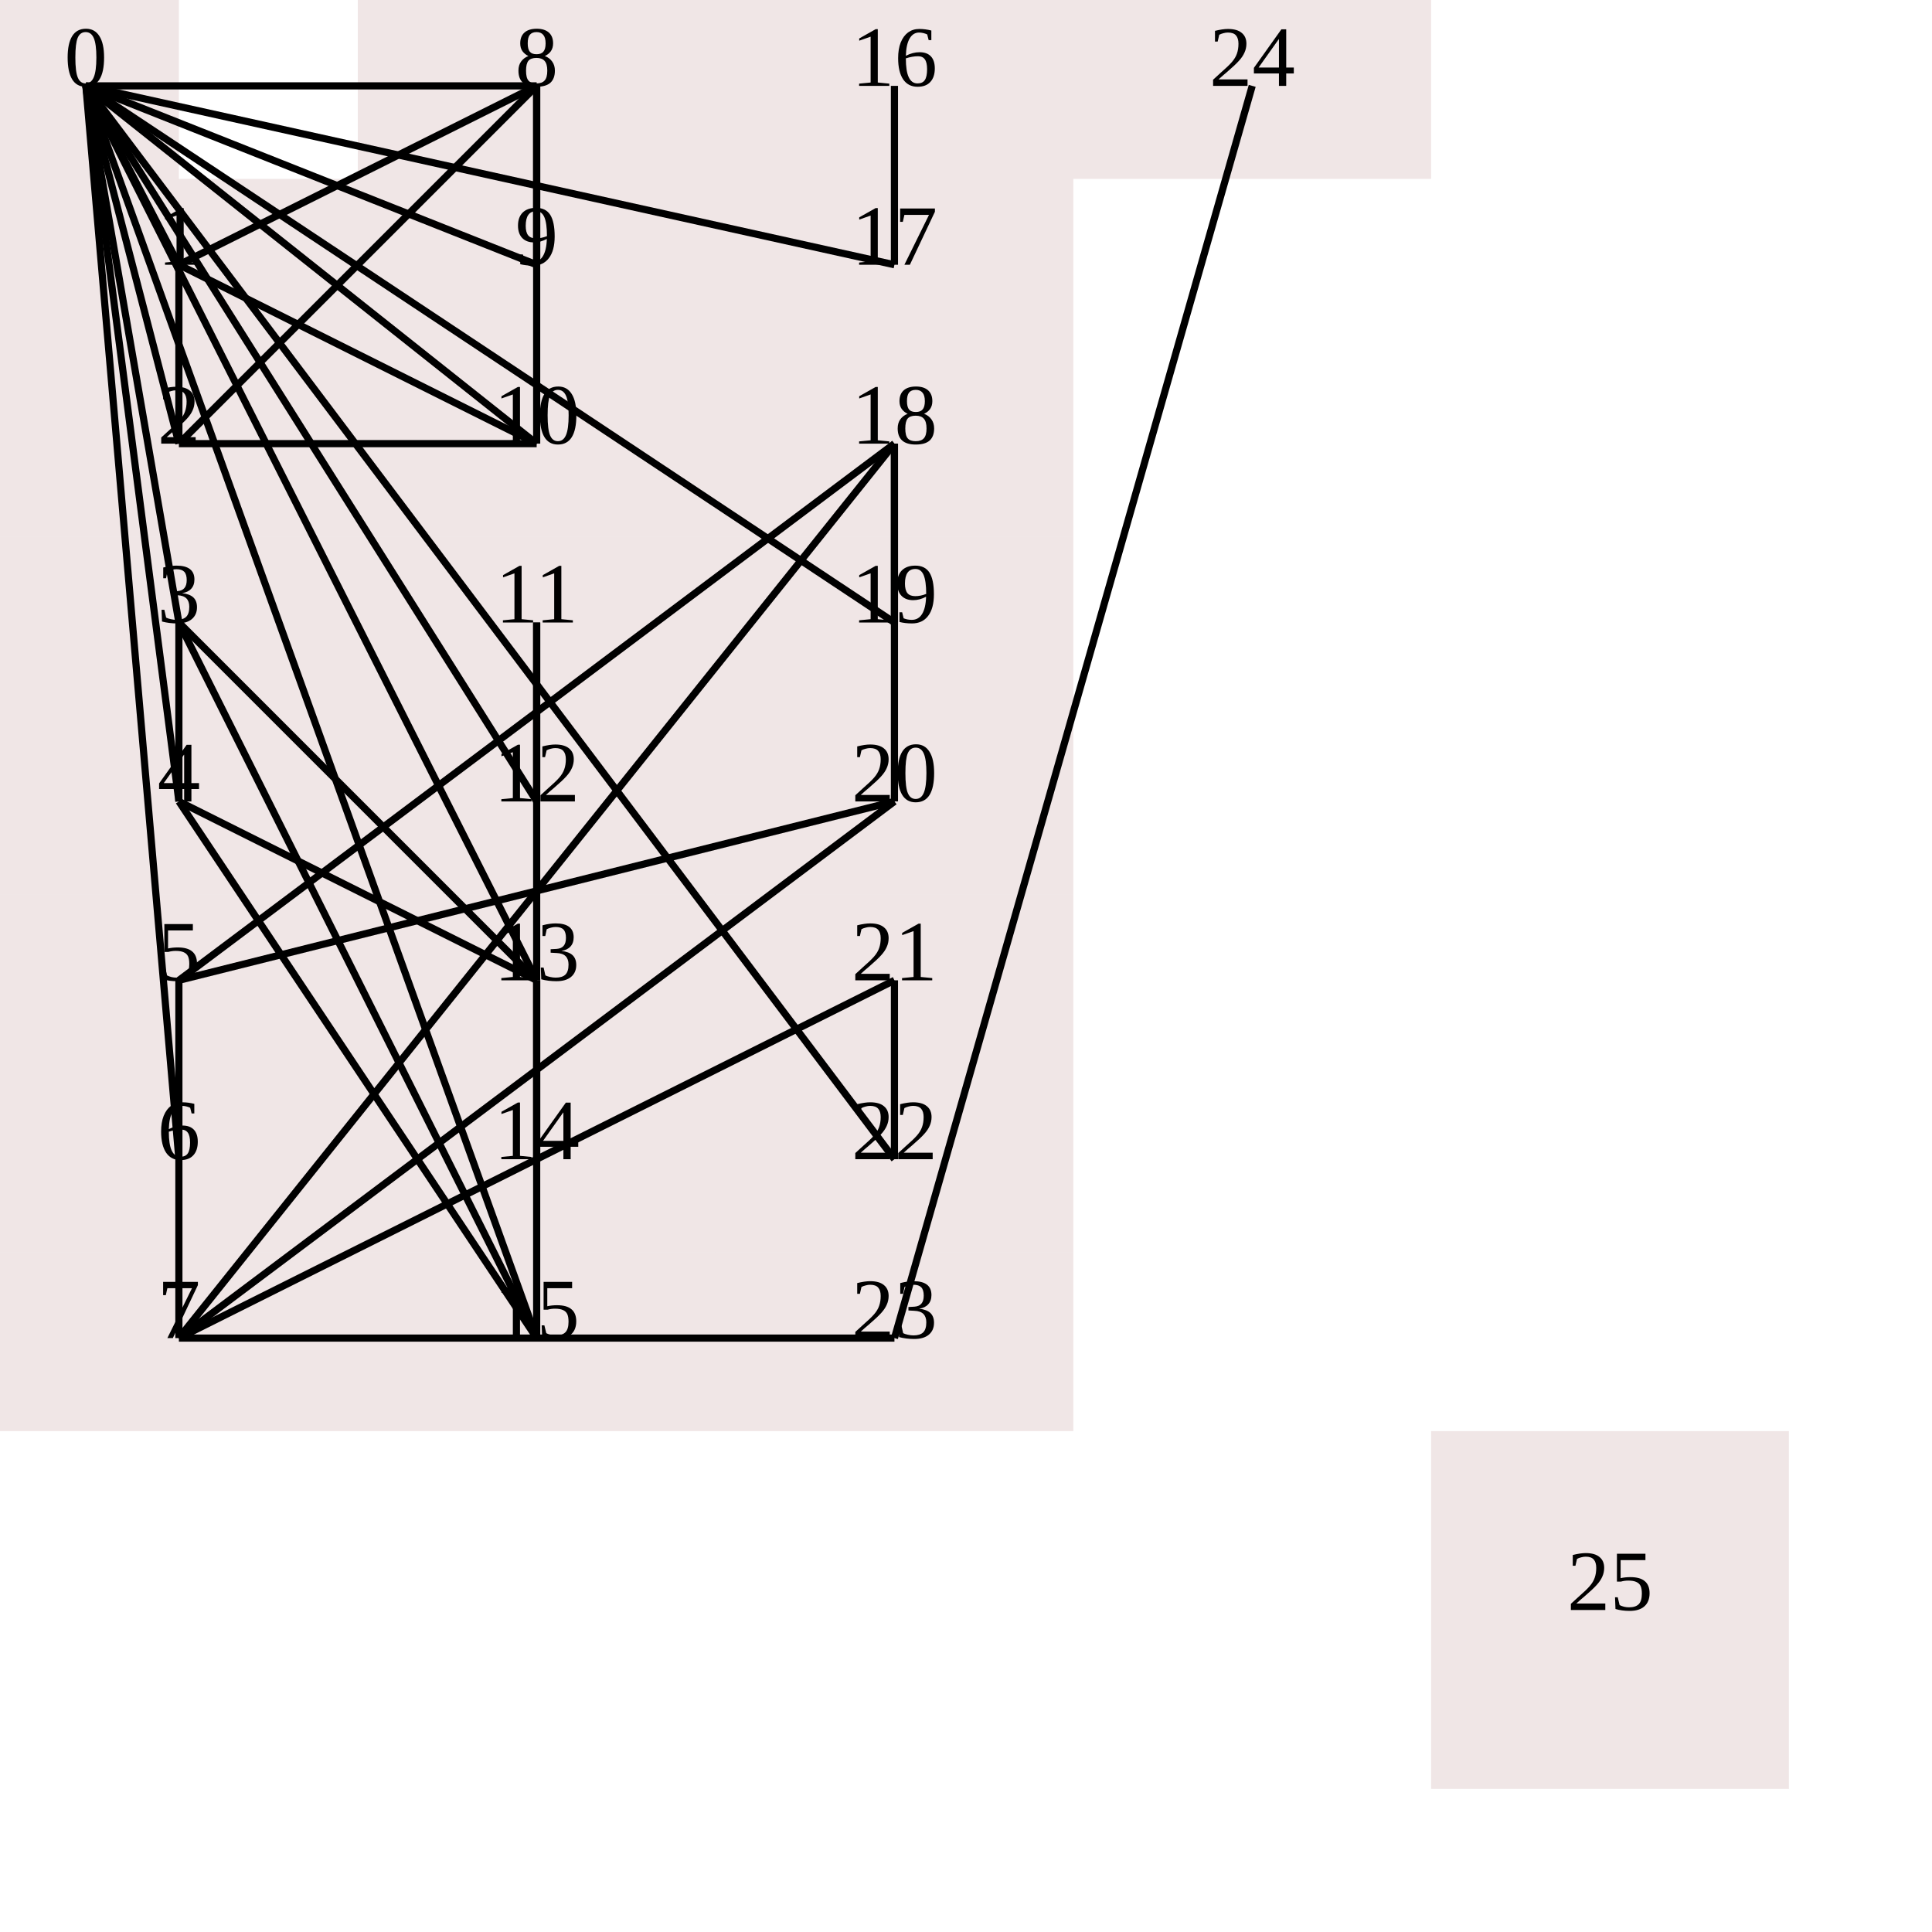
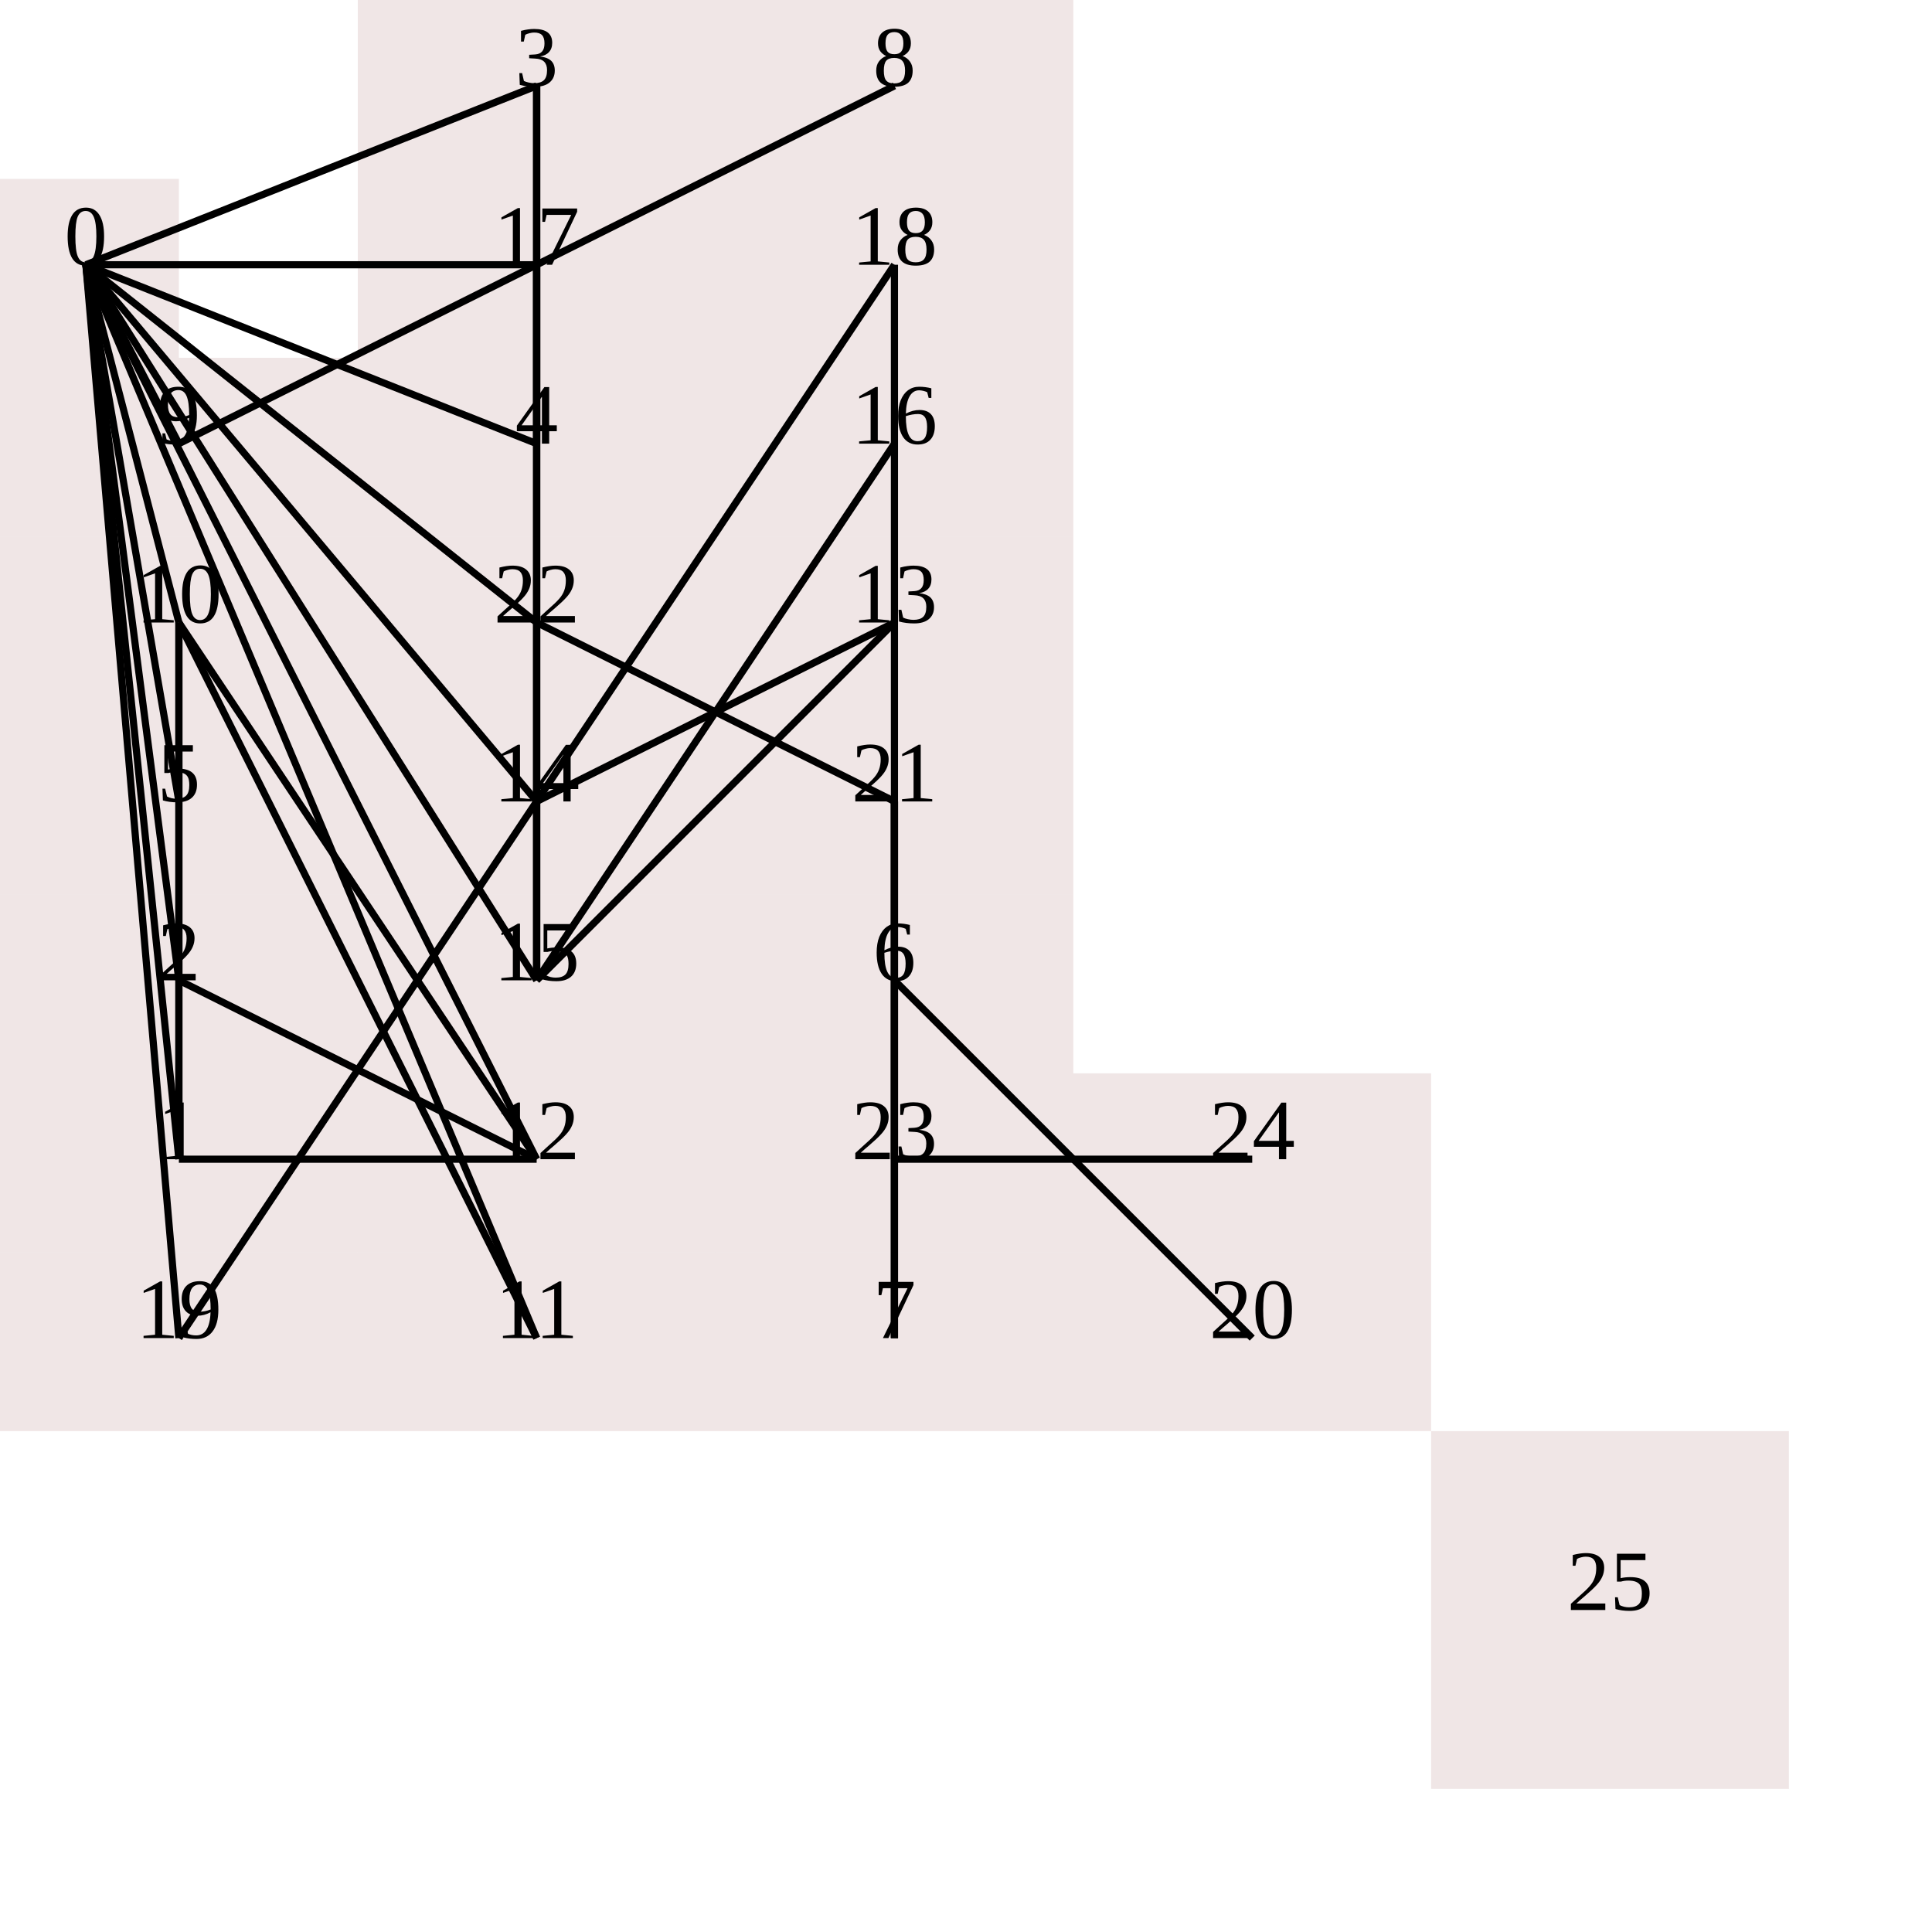
<svg xmlns="http://www.w3.org/2000/svg" width="270" height="270">
  <rect x="0" y="0" width="270" height="270" fill="rgb(255,255,255)" />
  <rect x="0" y="0" width="225" height="225" fill="rgba(255,255,255,1)" />
-   <rect x="0" y="0" width="25" height="25" fill="rgba(100,0,0,0.1)" />
-   <text x="12" y="12" text-anchor="middle" alignment-baseline="middle" fill="black">0</text>
-   <rect x="0" y="25" width="50" height="25" fill="rgba(100,0,0,0.1)" />
-   <text x="25" y="37" text-anchor="middle" alignment-baseline="middle" fill="black">1</text>
+   <rect x="0" y="25" width="25" height="25" fill="rgba(100,0,0,0.1)" />
+   <text x="12" y="37" text-anchor="middle" alignment-baseline="middle" fill="black">0</text>
+   <rect x="0" y="150" width="50" height="25" fill="rgba(100,0,0,0.1)" />
+   <text x="25" y="162" text-anchor="middle" alignment-baseline="middle" fill="black">1</text>
+   <rect x="0" y="125" width="50" height="25" fill="rgba(100,0,0,0.1)" />
+   <text x="25" y="137" text-anchor="middle" alignment-baseline="middle" fill="black">2</text>
+   <rect x="50" y="0" width="50" height="25" fill="rgba(100,0,0,0.1)" />
+   <text x="75" y="12" text-anchor="middle" alignment-baseline="middle" fill="black">3</text>
+   <rect x="50" y="50" width="50" height="25" fill="rgba(100,0,0,0.1)" />
+   <text x="75" y="62" text-anchor="middle" alignment-baseline="middle" fill="black">4</text>
+   <rect x="0" y="100" width="50" height="25" fill="rgba(100,0,0,0.1)" />
+   <text x="25" y="112" text-anchor="middle" alignment-baseline="middle" fill="black">5</text>
+   <rect x="100" y="125" width="50" height="25" fill="rgba(100,0,0,0.1)" />
+   <text x="125" y="137" text-anchor="middle" alignment-baseline="middle" fill="black">6</text>
+   <rect x="100" y="175" width="50" height="25" fill="rgba(100,0,0,0.1)" />
+   <text x="125" y="187" text-anchor="middle" alignment-baseline="middle" fill="black">7</text>
+   <rect x="100" y="0" width="50" height="25" fill="rgba(100,0,0,0.1)" />
+   <text x="125" y="12" text-anchor="middle" alignment-baseline="middle" fill="black">8</text>
  <rect x="0" y="50" width="50" height="25" fill="rgba(100,0,0,0.1)" />
-   <text x="25" y="62" text-anchor="middle" alignment-baseline="middle" fill="black">2</text>
+   <text x="25" y="62" text-anchor="middle" alignment-baseline="middle" fill="black">9</text>
  <rect x="0" y="75" width="50" height="25" fill="rgba(100,0,0,0.1)" />
-   <text x="25" y="87" text-anchor="middle" alignment-baseline="middle" fill="black">3</text>
-   <rect x="0" y="100" width="50" height="25" fill="rgba(100,0,0,0.1)" />
-   <text x="25" y="112" text-anchor="middle" alignment-baseline="middle" fill="black">4</text>
-   <rect x="0" y="125" width="50" height="25" fill="rgba(100,0,0,0.1)" />
-   <text x="25" y="137" text-anchor="middle" alignment-baseline="middle" fill="black">5</text>
-   <rect x="0" y="150" width="50" height="25" fill="rgba(100,0,0,0.1)" />
-   <text x="25" y="162" text-anchor="middle" alignment-baseline="middle" fill="black">6</text>
+   <text x="25" y="87" text-anchor="middle" alignment-baseline="middle" fill="black">10</text>
+   <rect x="50" y="175" width="50" height="25" fill="rgba(100,0,0,0.1)" />
+   <text x="75" y="187" text-anchor="middle" alignment-baseline="middle" fill="black">11</text>
+   <rect x="50" y="150" width="50" height="25" fill="rgba(100,0,0,0.1)" />
+   <text x="75" y="162" text-anchor="middle" alignment-baseline="middle" fill="black">12</text>
+   <rect x="100" y="75" width="50" height="25" fill="rgba(100,0,0,0.1)" />
+   <text x="125" y="87" text-anchor="middle" alignment-baseline="middle" fill="black">13</text>
+   <rect x="50" y="100" width="50" height="25" fill="rgba(100,0,0,0.1)" />
+   <text x="75" y="112" text-anchor="middle" alignment-baseline="middle" fill="black">14</text>
+   <rect x="50" y="125" width="50" height="25" fill="rgba(100,0,0,0.1)" />
+   <text x="75" y="137" text-anchor="middle" alignment-baseline="middle" fill="black">15</text>
+   <rect x="100" y="50" width="50" height="25" fill="rgba(100,0,0,0.1)" />
+   <text x="125" y="62" text-anchor="middle" alignment-baseline="middle" fill="black">16</text>
+   <rect x="50" y="25" width="50" height="25" fill="rgba(100,0,0,0.1)" />
+   <text x="75" y="37" text-anchor="middle" alignment-baseline="middle" fill="black">17</text>
+   <rect x="100" y="25" width="50" height="25" fill="rgba(100,0,0,0.1)" />
+   <text x="125" y="37" text-anchor="middle" alignment-baseline="middle" fill="black">18</text>
  <rect x="0" y="175" width="50" height="25" fill="rgba(100,0,0,0.1)" />
-   <text x="25" y="187" text-anchor="middle" alignment-baseline="middle" fill="black">7</text>
-   <rect x="50" y="0" width="50" height="25" fill="rgba(100,0,0,0.1)" />
-   <text x="75" y="12" text-anchor="middle" alignment-baseline="middle" fill="black">8</text>
-   <rect x="50" y="25" width="50" height="25" fill="rgba(100,0,0,0.1)" />
-   <text x="75" y="37" text-anchor="middle" alignment-baseline="middle" fill="black">9</text>
-   <rect x="50" y="50" width="50" height="25" fill="rgba(100,0,0,0.1)" />
-   <text x="75" y="62" text-anchor="middle" alignment-baseline="middle" fill="black">10</text>
+   <text x="25" y="187" text-anchor="middle" alignment-baseline="middle" fill="black">19</text>
+   <rect x="150" y="175" width="50" height="25" fill="rgba(100,0,0,0.1)" />
+   <text x="175" y="187" text-anchor="middle" alignment-baseline="middle" fill="black">20</text>
+   <rect x="100" y="100" width="50" height="25" fill="rgba(100,0,0,0.1)" />
+   <text x="125" y="112" text-anchor="middle" alignment-baseline="middle" fill="black">21</text>
  <rect x="50" y="75" width="50" height="25" fill="rgba(100,0,0,0.1)" />
-   <text x="75" y="87" text-anchor="middle" alignment-baseline="middle" fill="black">11</text>
-   <rect x="50" y="100" width="50" height="25" fill="rgba(100,0,0,0.1)" />
-   <text x="75" y="112" text-anchor="middle" alignment-baseline="middle" fill="black">12</text>
-   <rect x="50" y="125" width="50" height="25" fill="rgba(100,0,0,0.1)" />
-   <text x="75" y="137" text-anchor="middle" alignment-baseline="middle" fill="black">13</text>
-   <rect x="50" y="150" width="50" height="25" fill="rgba(100,0,0,0.1)" />
-   <text x="75" y="162" text-anchor="middle" alignment-baseline="middle" fill="black">14</text>
-   <rect x="50" y="175" width="50" height="25" fill="rgba(100,0,0,0.1)" />
-   <text x="75" y="187" text-anchor="middle" alignment-baseline="middle" fill="black">15</text>
-   <rect x="100" y="0" width="50" height="25" fill="rgba(100,0,0,0.1)" />
-   <text x="125" y="12" text-anchor="middle" alignment-baseline="middle" fill="black">16</text>
-   <rect x="100" y="25" width="50" height="25" fill="rgba(100,0,0,0.1)" />
-   <text x="125" y="37" text-anchor="middle" alignment-baseline="middle" fill="black">17</text>
-   <rect x="100" y="50" width="50" height="25" fill="rgba(100,0,0,0.1)" />
-   <text x="125" y="62" text-anchor="middle" alignment-baseline="middle" fill="black">18</text>
-   <rect x="100" y="75" width="50" height="25" fill="rgba(100,0,0,0.1)" />
-   <text x="125" y="87" text-anchor="middle" alignment-baseline="middle" fill="black">19</text>
-   <rect x="100" y="100" width="50" height="25" fill="rgba(100,0,0,0.1)" />
-   <text x="125" y="112" text-anchor="middle" alignment-baseline="middle" fill="black">20</text>
-   <rect x="100" y="125" width="50" height="25" fill="rgba(100,0,0,0.1)" />
-   <text x="125" y="137" text-anchor="middle" alignment-baseline="middle" fill="black">21</text>
+   <text x="75" y="87" text-anchor="middle" alignment-baseline="middle" fill="black">22</text>
  <rect x="100" y="150" width="50" height="25" fill="rgba(100,0,0,0.1)" />
-   <text x="125" y="162" text-anchor="middle" alignment-baseline="middle" fill="black">22</text>
-   <rect x="100" y="175" width="50" height="25" fill="rgba(100,0,0,0.1)" />
-   <text x="125" y="187" text-anchor="middle" alignment-baseline="middle" fill="black">23</text>
-   <rect x="150" y="0" width="50" height="25" fill="rgba(100,0,0,0.1)" />
-   <text x="175" y="12" text-anchor="middle" alignment-baseline="middle" fill="black">24</text>
+   <text x="125" y="162" text-anchor="middle" alignment-baseline="middle" fill="black">23</text>
+   <rect x="150" y="150" width="50" height="25" fill="rgba(100,0,0,0.1)" />
+   <text x="175" y="162" text-anchor="middle" alignment-baseline="middle" fill="black">24</text>
  <rect x="200" y="200" width="50" height="50" fill="rgba(100,0,0,0.1)" />
  <text x="225" y="225" text-anchor="middle" alignment-baseline="middle" fill="black">25</text>
-   <line x1="12" y1="12" x2="25" y2="62" stroke="black" stroke-width="1" />
-   <line x1="12" y1="12" x2="25" y2="37" stroke="black" stroke-width="1" />
-   <line x1="12" y1="12" x2="25" y2="162" stroke="black" stroke-width="1" />
-   <line x1="12" y1="12" x2="75" y2="37" stroke="black" stroke-width="1" />
-   <line x1="12" y1="12" x2="75" y2="62" stroke="black" stroke-width="1" />
-   <line x1="12" y1="12" x2="75" y2="137" stroke="black" stroke-width="1" />
-   <line x1="12" y1="12" x2="75" y2="112" stroke="black" stroke-width="1" />
-   <line x1="12" y1="12" x2="75" y2="12" stroke="black" stroke-width="1" />
-   <line x1="12" y1="12" x2="125" y2="87" stroke="black" stroke-width="1" />
-   <line x1="12" y1="12" x2="25" y2="112" stroke="black" stroke-width="1" />
-   <line x1="12" y1="12" x2="75" y2="187" stroke="black" stroke-width="1" />
-   <line x1="12" y1="12" x2="25" y2="87" stroke="black" stroke-width="1" />
-   <line x1="12" y1="12" x2="125" y2="37" stroke="black" stroke-width="1" />
-   <line x1="12" y1="12" x2="125" y2="162" stroke="black" stroke-width="1" />
-   <line x1="25" y1="37" x2="25" y2="62" stroke="black" stroke-width="1" />
-   <line x1="25" y1="37" x2="75" y2="62" stroke="black" stroke-width="1" />
-   <line x1="25" y1="37" x2="75" y2="12" stroke="black" stroke-width="1" />
-   <line x1="25" y1="62" x2="75" y2="62" stroke="black" stroke-width="1" />
-   <line x1="25" y1="62" x2="75" y2="12" stroke="black" stroke-width="1" />
-   <line x1="25" y1="87" x2="25" y2="112" stroke="black" stroke-width="1" />
+   <line x1="12" y1="37" x2="25" y2="62" stroke="black" stroke-width="1" />
+   <line x1="12" y1="37" x2="25" y2="87" stroke="black" stroke-width="1" />
+   <line x1="12" y1="37" x2="25" y2="112" stroke="black" stroke-width="1" />
+   <line x1="12" y1="37" x2="25" y2="137" stroke="black" stroke-width="1" />
+   <line x1="12" y1="37" x2="25" y2="162" stroke="black" stroke-width="1" />
+   <line x1="12" y1="37" x2="25" y2="187" stroke="black" stroke-width="1" />
+   <line x1="12" y1="37" x2="75" y2="187" stroke="black" stroke-width="1" />
+   <line x1="12" y1="37" x2="75" y2="162" stroke="black" stroke-width="1" />
+   <line x1="12" y1="37" x2="75" y2="137" stroke="black" stroke-width="1" />
+   <line x1="12" y1="37" x2="75" y2="112" stroke="black" stroke-width="1" />
+   <line x1="12" y1="37" x2="75" y2="87" stroke="black" stroke-width="1" />
+   <line x1="12" y1="37" x2="75" y2="62" stroke="black" stroke-width="1" />
+   <line x1="12" y1="37" x2="75" y2="37" stroke="black" stroke-width="1" />
+   <line x1="12" y1="37" x2="75" y2="12" stroke="black" stroke-width="1" />
+   <line x1="25" y1="162" x2="25" y2="87" stroke="black" stroke-width="1" />
+   <line x1="25" y1="162" x2="25" y2="137" stroke="black" stroke-width="1" />
+   <line x1="25" y1="162" x2="75" y2="162" stroke="black" stroke-width="1" />
+   <line x1="25" y1="137" x2="25" y2="87" stroke="black" stroke-width="1" />
+   <line x1="25" y1="137" x2="75" y2="162" stroke="black" stroke-width="1" />
+   <line x1="75" y1="12" x2="75" y2="62" stroke="black" stroke-width="1" />
+   <line x1="75" y1="12" x2="75" y2="137" stroke="black" stroke-width="1" />
+   <line x1="75" y1="12" x2="75" y2="37" stroke="black" stroke-width="1" />
+   <line x1="75" y1="62" x2="75" y2="137" stroke="black" stroke-width="1" />
+   <line x1="75" y1="62" x2="75" y2="37" stroke="black" stroke-width="1" />
+   <line x1="125" y1="137" x2="175" y2="187" stroke="black" stroke-width="1" />
+   <line x1="125" y1="137" x2="125" y2="162" stroke="black" stroke-width="1" />
+   <line x1="125" y1="137" x2="125" y2="187" stroke="black" stroke-width="1" />
+   <line x1="125" y1="137" x2="125" y2="37" stroke="black" stroke-width="1" />
+   <line x1="125" y1="137" x2="125" y2="112" stroke="black" stroke-width="1" />
+   <line x1="125" y1="187" x2="125" y2="162" stroke="black" stroke-width="1" />
+   <line x1="125" y1="187" x2="125" y2="112" stroke="black" stroke-width="1" />
+   <line x1="125" y1="12" x2="25" y2="62" stroke="black" stroke-width="1" />
  <line x1="25" y1="87" x2="75" y2="187" stroke="black" stroke-width="1" />
-   <line x1="25" y1="87" x2="75" y2="137" stroke="black" stroke-width="1" />
-   <line x1="25" y1="112" x2="75" y2="187" stroke="black" stroke-width="1" />
-   <line x1="25" y1="112" x2="75" y2="137" stroke="black" stroke-width="1" />
-   <line x1="25" y1="137" x2="125" y2="112" stroke="black" stroke-width="1" />
-   <line x1="25" y1="137" x2="125" y2="62" stroke="black" stroke-width="1" />
-   <line x1="25" y1="137" x2="25" y2="187" stroke="black" stroke-width="1" />
-   <line x1="25" y1="187" x2="125" y2="187" stroke="black" stroke-width="1" />
-   <line x1="25" y1="187" x2="125" y2="112" stroke="black" stroke-width="1" />
-   <line x1="25" y1="187" x2="125" y2="137" stroke="black" stroke-width="1" />
-   <line x1="25" y1="187" x2="125" y2="62" stroke="black" stroke-width="1" />
-   <line x1="75" y1="12" x2="75" y2="37" stroke="black" stroke-width="1" />
-   <line x1="75" y1="12" x2="75" y2="62" stroke="black" stroke-width="1" />
-   <line x1="75" y1="87" x2="75" y2="112" stroke="black" stroke-width="1" />
-   <line x1="75" y1="87" x2="75" y2="137" stroke="black" stroke-width="1" />
-   <line x1="75" y1="137" x2="75" y2="187" stroke="black" stroke-width="1" />
-   <line x1="75" y1="137" x2="75" y2="162" stroke="black" stroke-width="1" />
-   <line x1="125" y1="12" x2="125" y2="37" stroke="black" stroke-width="1" />
-   <line x1="125" y1="62" x2="125" y2="112" stroke="black" stroke-width="1" />
-   <line x1="125" y1="62" x2="125" y2="87" stroke="black" stroke-width="1" />
-   <line x1="125" y1="137" x2="125" y2="162" stroke="black" stroke-width="1" />
-   <line x1="125" y1="187" x2="175" y2="12" stroke="black" stroke-width="1" />
+   <line x1="25" y1="87" x2="75" y2="162" stroke="black" stroke-width="1" />
+   <line x1="125" y1="87" x2="75" y2="112" stroke="black" stroke-width="1" />
+   <line x1="125" y1="87" x2="75" y2="137" stroke="black" stroke-width="1" />
+   <line x1="75" y1="137" x2="125" y2="62" stroke="black" stroke-width="1" />
+   <line x1="75" y1="137" x2="75" y2="37" stroke="black" stroke-width="1" />
+   <line x1="125" y1="37" x2="25" y2="187" stroke="black" stroke-width="1" />
+   <line x1="125" y1="112" x2="125" y2="162" stroke="black" stroke-width="1" />
+   <line x1="125" y1="112" x2="75" y2="87" stroke="black" stroke-width="1" />
+   <line x1="125" y1="162" x2="175" y2="162" stroke="black" stroke-width="1" />
</svg>
